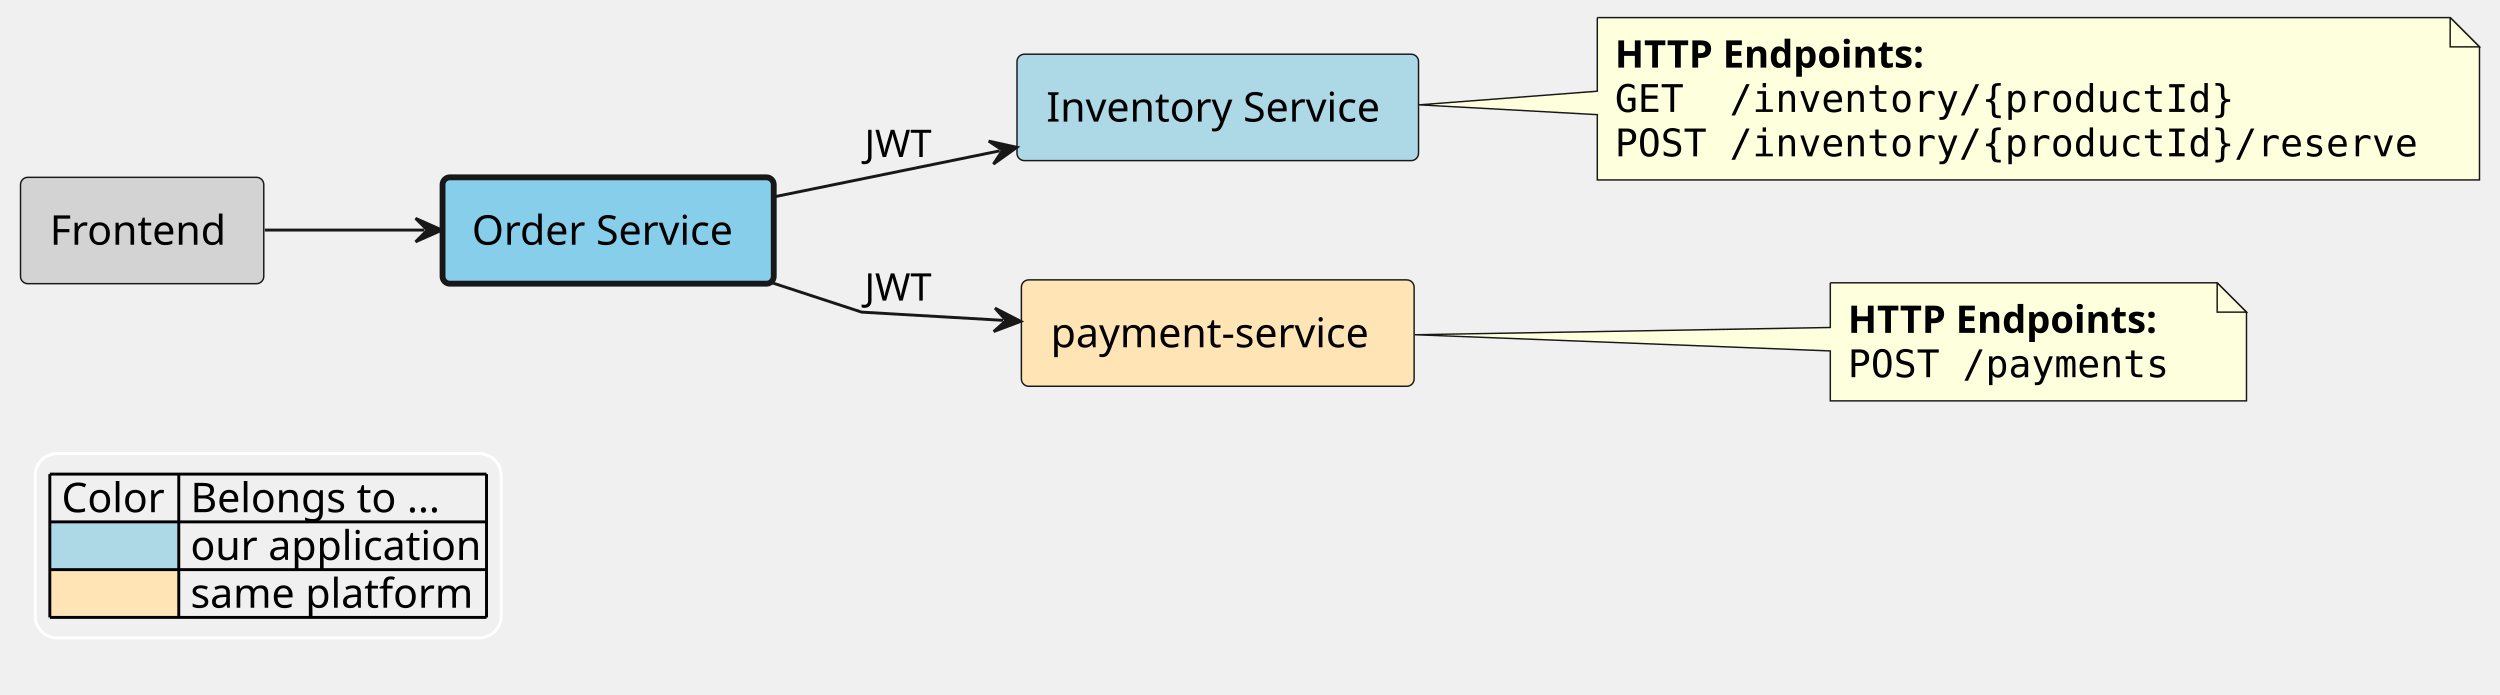
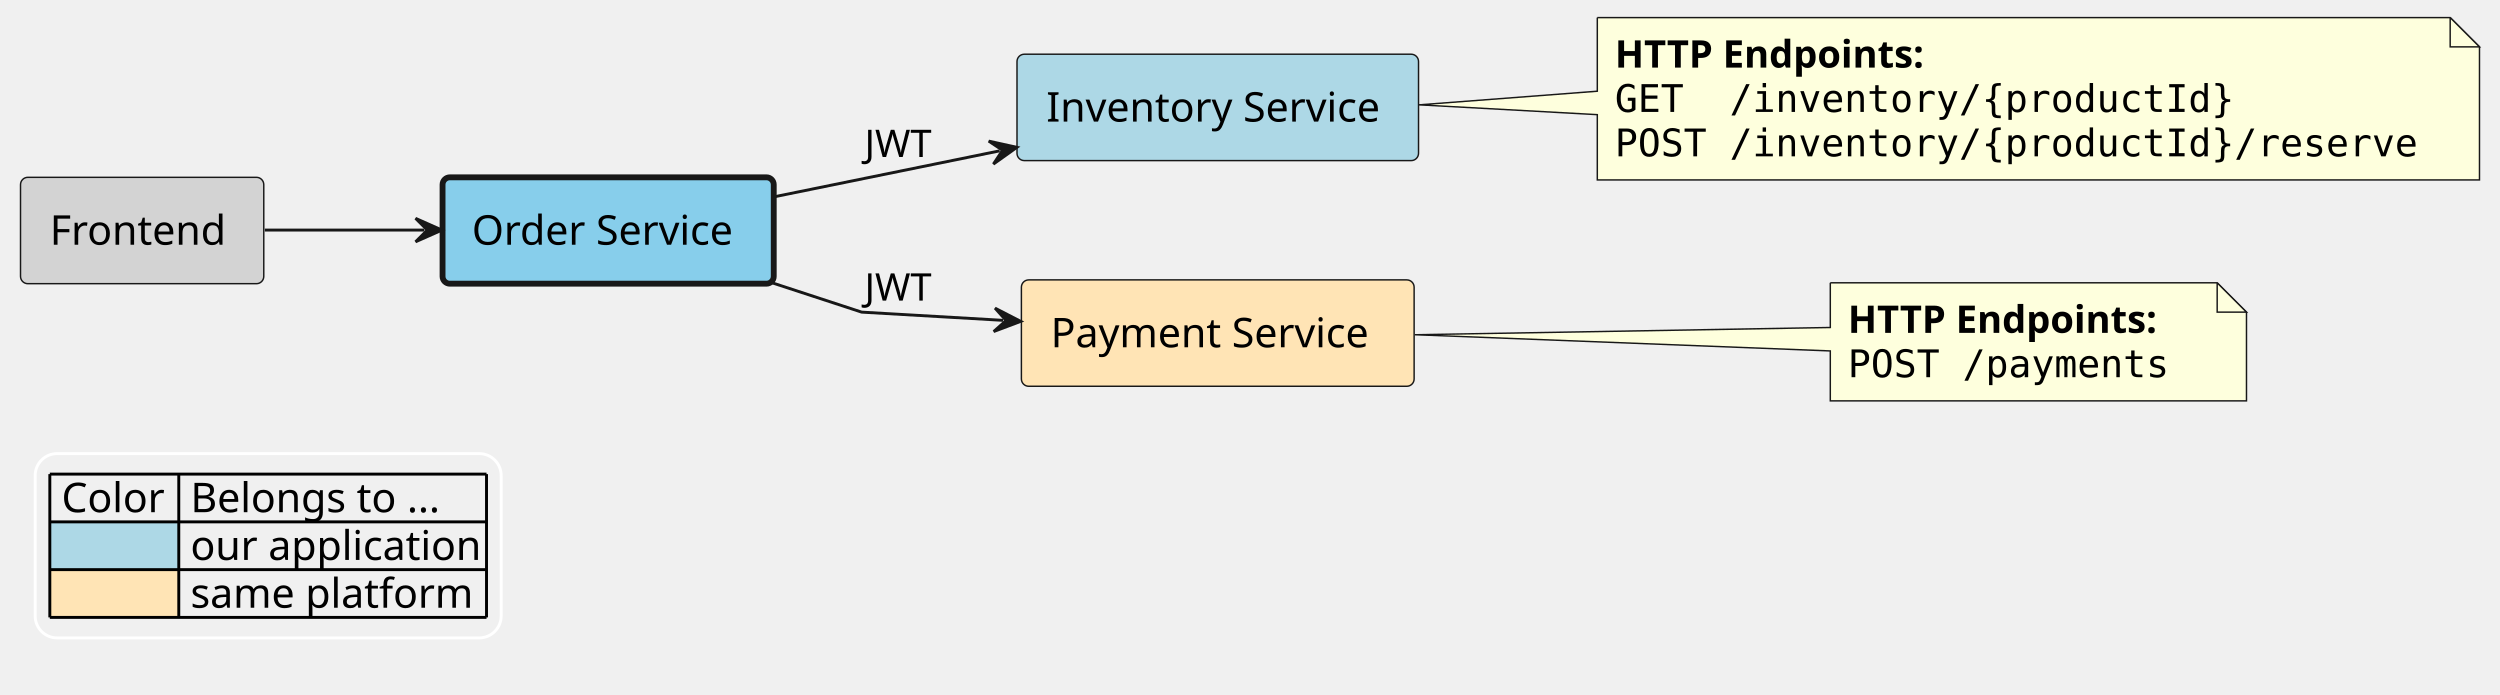
<svg xmlns="http://www.w3.org/2000/svg" contentStyleType="text/css" height="237px" preserveAspectRatio="none" style="width:853px;height:237px;background:#FFFFFF;" version="1.1" viewBox="0 0 853 237" width="853px" zoomAndPan="magnify">
  <defs />
  <g>
    <g id="elem_platform__application__frontend">
      <rect fill="#D3D3D3" height="36.297" rx="2.5" ry="2.5" style="stroke:#181818;stroke-width:0.5;" width="83" x="7" y="60.5" />
      <text fill="#000000" font-family="sans-serif" font-size="14" lengthAdjust="spacing" textLength="63" x="17" y="83.495">Frontend</text>
    </g>
    <g id="elem_platform__application__order_service">
      <rect fill="#87CEEB" height="36.297" rx="2.5" ry="2.5" style="stroke:#181818;stroke-width:2.0;" width="113" x="151" y="60.5" />
      <text fill="#000000" font-family="sans-serif" font-size="14" lengthAdjust="spacing" textLength="93" x="161" y="83.495">Order Service</text>
    </g>
    <g id="elem_platform__application__inventory_service">
      <rect fill="#ADD8E6" height="36.297" rx="2.5" ry="2.5" style="stroke:#181818;stroke-width:0.5;" width="137" x="347" y="18.5" />
      <text fill="#000000" font-family="sans-serif" font-size="14" lengthAdjust="spacing" textLength="117" x="357" y="41.495">Inventory Service</text>
    </g>
    <g id="elem_GMN5">
      <path d="M545,6 L545,31.12 L484.15,35.77 L545,39.12 L545,61.398 A0,0 0 0 0 545,61.398 L846,61.398 A0,0 0 0 0 846,61.398 L846,16 L836,6 L545,6 A0,0 0 0 0 545,6 " fill="#FEFFDD" style="stroke:#181818;stroke-width:0.5;" />
      <path d="M836,6 L836,16 L846,16 L836,6 " fill="#FEFFDD" style="stroke:#181818;stroke-width:0.5;" />
      <text fill="#000000" font-family="sans-serif" font-size="13" font-weight="bold" lengthAdjust="spacing" textLength="121" x="551" y="23.067">HTTP Endpoints:</text>
      <text fill="#000000" font-family="monospace" font-size="13" lengthAdjust="spacing" textLength="216" x="551" y="38.2">GET  /inventory/{productId}</text>
      <text fill="#000000" font-family="monospace" font-size="13" lengthAdjust="spacing" textLength="280" x="551" y="53.333">POST /inventory/{productId}/reserve</text>
    </g>
-     <g id="elem_payment_service">
+     <g id="elem_platform__payment_service">
      <rect fill="#FFE4B5" height="36.297" rx="2.5" ry="2.5" style="stroke:#181818;stroke-width:0.5;" width="134" x="348.5" y="95.5" />
-       <text fill="#000000" font-family="sans-serif" font-size="14" lengthAdjust="spacing" textLength="114" x="358.5" y="118.495">payment-service</text>
+       <text fill="#000000" font-family="sans-serif" font-size="14" lengthAdjust="spacing" textLength="114" x="358.5" y="118.495">Payment Service</text>
    </g>
    <g id="elem_GMN9">
      <path d="M624.5,96.5 L624.5,111.74 L482.73,114.21 L624.5,119.74 L624.5,136.766 A0,0 0 0 0 624.5,136.766 L766.5,136.766 A0,0 0 0 0 766.5,136.766 L766.5,106.5 L756.5,96.5 L624.5,96.5 A0,0 0 0 0 624.5,96.5 " fill="#FEFFDD" style="stroke:#181818;stroke-width:0.5;" />
      <path d="M756.5,96.5 L756.5,106.5 L766.5,106.5 L756.5,96.5 " fill="#FEFFDD" style="stroke:#181818;stroke-width:0.5;" />
      <text fill="#000000" font-family="sans-serif" font-size="13" font-weight="bold" lengthAdjust="spacing" textLength="121" x="630.5" y="113.567">HTTP Endpoints:</text>
      <text fill="#000000" font-family="monospace" font-size="13" lengthAdjust="spacing" textLength="112" x="630.5" y="128.7">POST /payments</text>
    </g>
    <g id="link_platform__application__frontend_platform__application__order_service">
      <path d="M90.34,78.5 C108.78,78.5 124.86,78.5 144.79,78.5 " fill="none" id="platform__application__frontend-to-platform__application__order_service" style="stroke:#181818;stroke-width:1.0;" />
      <polygon fill="#181818" points="150.79,78.5,141.79,74.5,145.79,78.5,141.79,82.5,150.79,78.5" style="stroke:#181818;stroke-width:1.0;" />
    </g>
-     <g id="link_platform__application__order_service_payment_service">
-       <path d="M263.62,96.55 C280.16,101.97 294,106.5 294,106.5 C294,106.5 314.27,107.683 342.27,109.303 " fill="none" id="platform__application__order_service-to-payment_service" style="stroke:#181818;stroke-width:1.0;" />
+     <g id="link_platform__application__order_service_platform__payment_service">
+       <path d="M263.62,96.55 C280.16,101.97 294,106.5 294,106.5 C294,106.5 314.27,107.683 342.27,109.303 " fill="none" id="platform__application__order_service-to-platform__payment_service" style="stroke:#181818;stroke-width:1.0;" />
      <polygon fill="#181818" points="348.26,109.65,339.506,105.137,343.268,109.361,339.044,113.124,348.26,109.65" style="stroke:#181818;stroke-width:1.0;" />
      <text fill="#000000" font-family="sans-serif" font-size="13" lengthAdjust="spacing" textLength="21" x="295" y="102.567">JWT</text>
    </g>
    <g id="link_platform__application__order_service_platform__application__inventory_service">
      <path d="M264.25,67.13 C289.75,61.94 314.301,56.928 341.091,51.468 " fill="none" id="platform__application__order_service-to-platform__application__inventory_service" style="stroke:#181818;stroke-width:1.0;" />
      <polygon fill="#181818" points="346.97,50.27,337.353,48.148,342.071,51.269,338.95,55.987,346.97,50.27" style="stroke:#181818;stroke-width:1.0;" />
      <text fill="#000000" font-family="sans-serif" font-size="13" lengthAdjust="spacing" textLength="21" x="295" y="53.567">JWT</text>
    </g>
    <rect fill="none" height="62.891" id="_legend" rx="7.5" ry="7.5" style="stroke:#FFFFFF;stroke-width:1.0;" width="159" x="12" y="154.766" />
    <text fill="#000000" font-family="sans-serif" font-size="14" lengthAdjust="spacing" textLength="36" x="21" y="174.761">Color</text>
    <text fill="#000000" font-family="sans-serif" font-size="14" lengthAdjust="spacing" textLength="91" x="65" y="174.761">Belongs to ...</text>
    <rect fill="#ADD8E6" height="16.297" style="stroke:none;stroke-width:1.0;" width="44" x="17" y="178.062" />
    <text fill="#000000" font-family="sans-serif" font-size="14" lengthAdjust="spacing" textLength="4" x="17" y="191.058"> </text>
    <text fill="#000000" font-family="sans-serif" font-size="14" lengthAdjust="spacing" textLength="101" x="65" y="191.058">our application</text>
    <rect fill="#FFE4B5" height="16.297" style="stroke:none;stroke-width:1.0;" width="44" x="17" y="194.359" />
    <text fill="#000000" font-family="sans-serif" font-size="14" lengthAdjust="spacing" textLength="4" x="17" y="207.355"> </text>
    <text fill="#000000" font-family="sans-serif" font-size="14" lengthAdjust="spacing" textLength="98" x="65" y="207.355">same platform</text>
    <line style="stroke:#000000;stroke-width:1.0;" x1="17" x2="166" y1="161.766" y2="161.766" />
    <line style="stroke:#000000;stroke-width:1.0;" x1="17" x2="166" y1="178.062" y2="178.062" />
    <line style="stroke:#000000;stroke-width:1.0;" x1="17" x2="166" y1="194.359" y2="194.359" />
    <line style="stroke:#000000;stroke-width:1.0;" x1="17" x2="166" y1="210.656" y2="210.656" />
    <line style="stroke:#000000;stroke-width:1.0;" x1="17" x2="17" y1="161.766" y2="210.656" />
    <line style="stroke:#000000;stroke-width:1.0;" x1="61" x2="61" y1="161.766" y2="210.656" />
    <line style="stroke:#000000;stroke-width:1.0;" x1="166" x2="166" y1="161.766" y2="210.656" />
  </g>
</svg>
